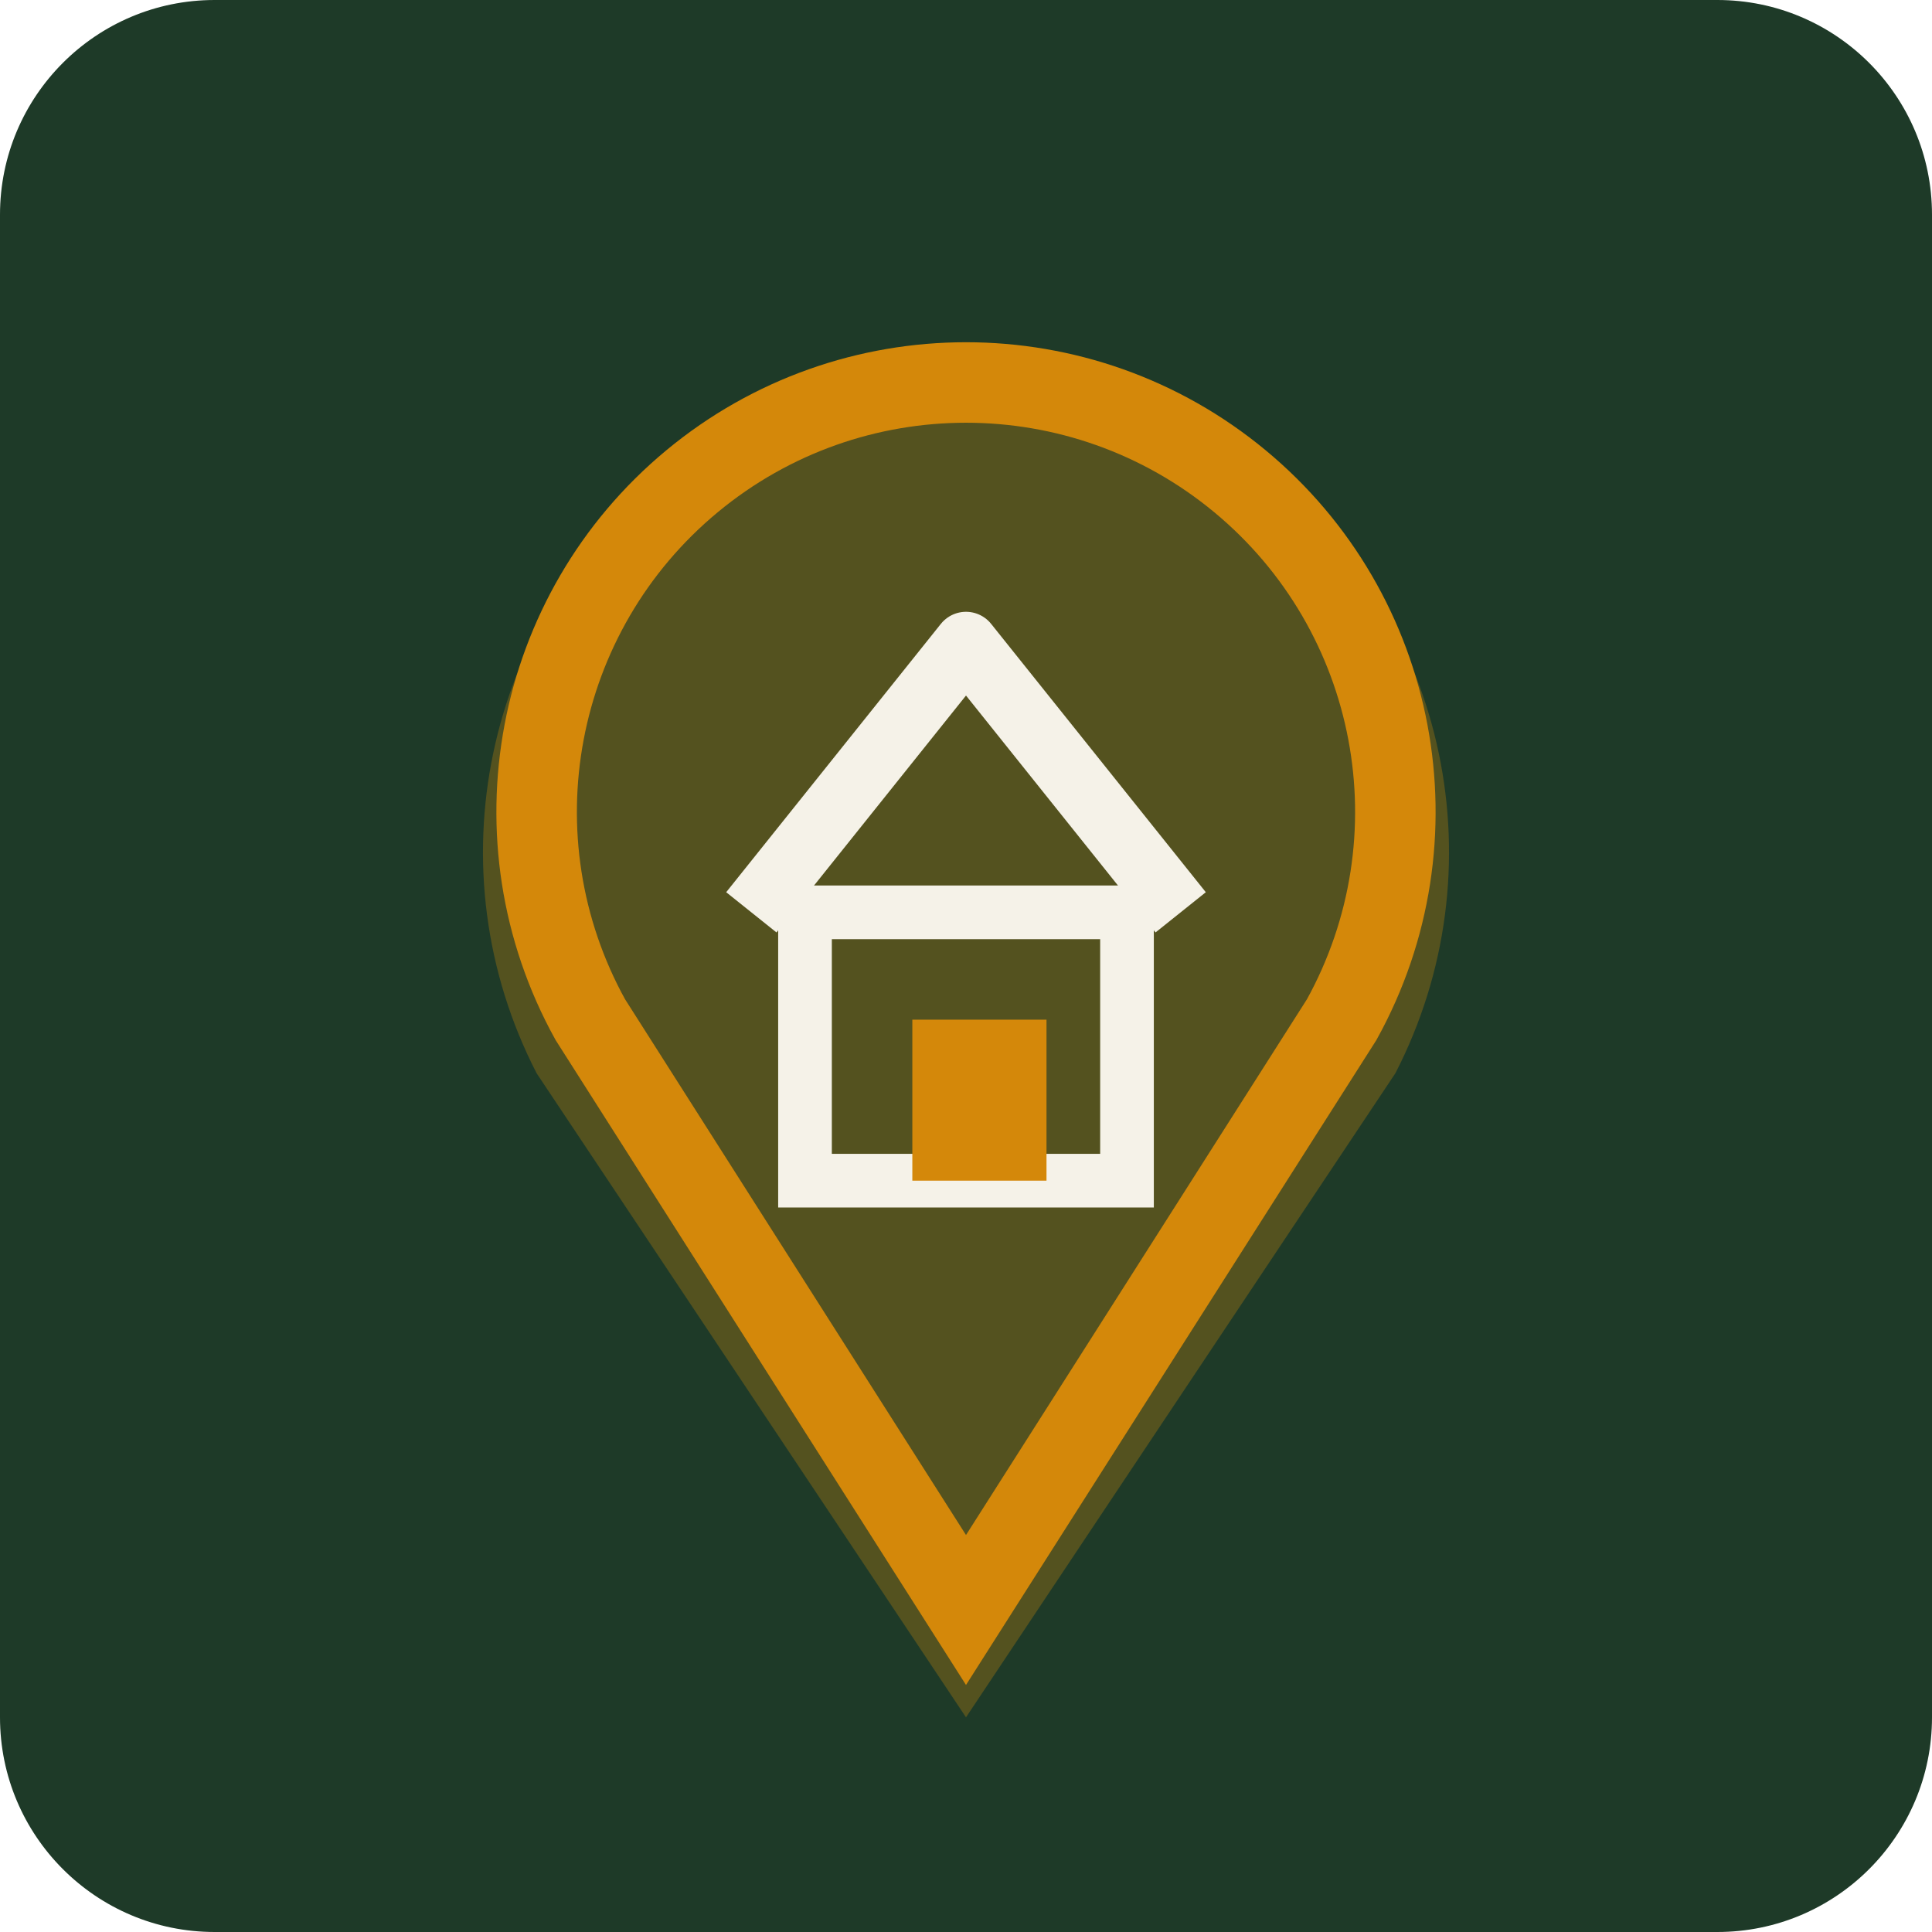
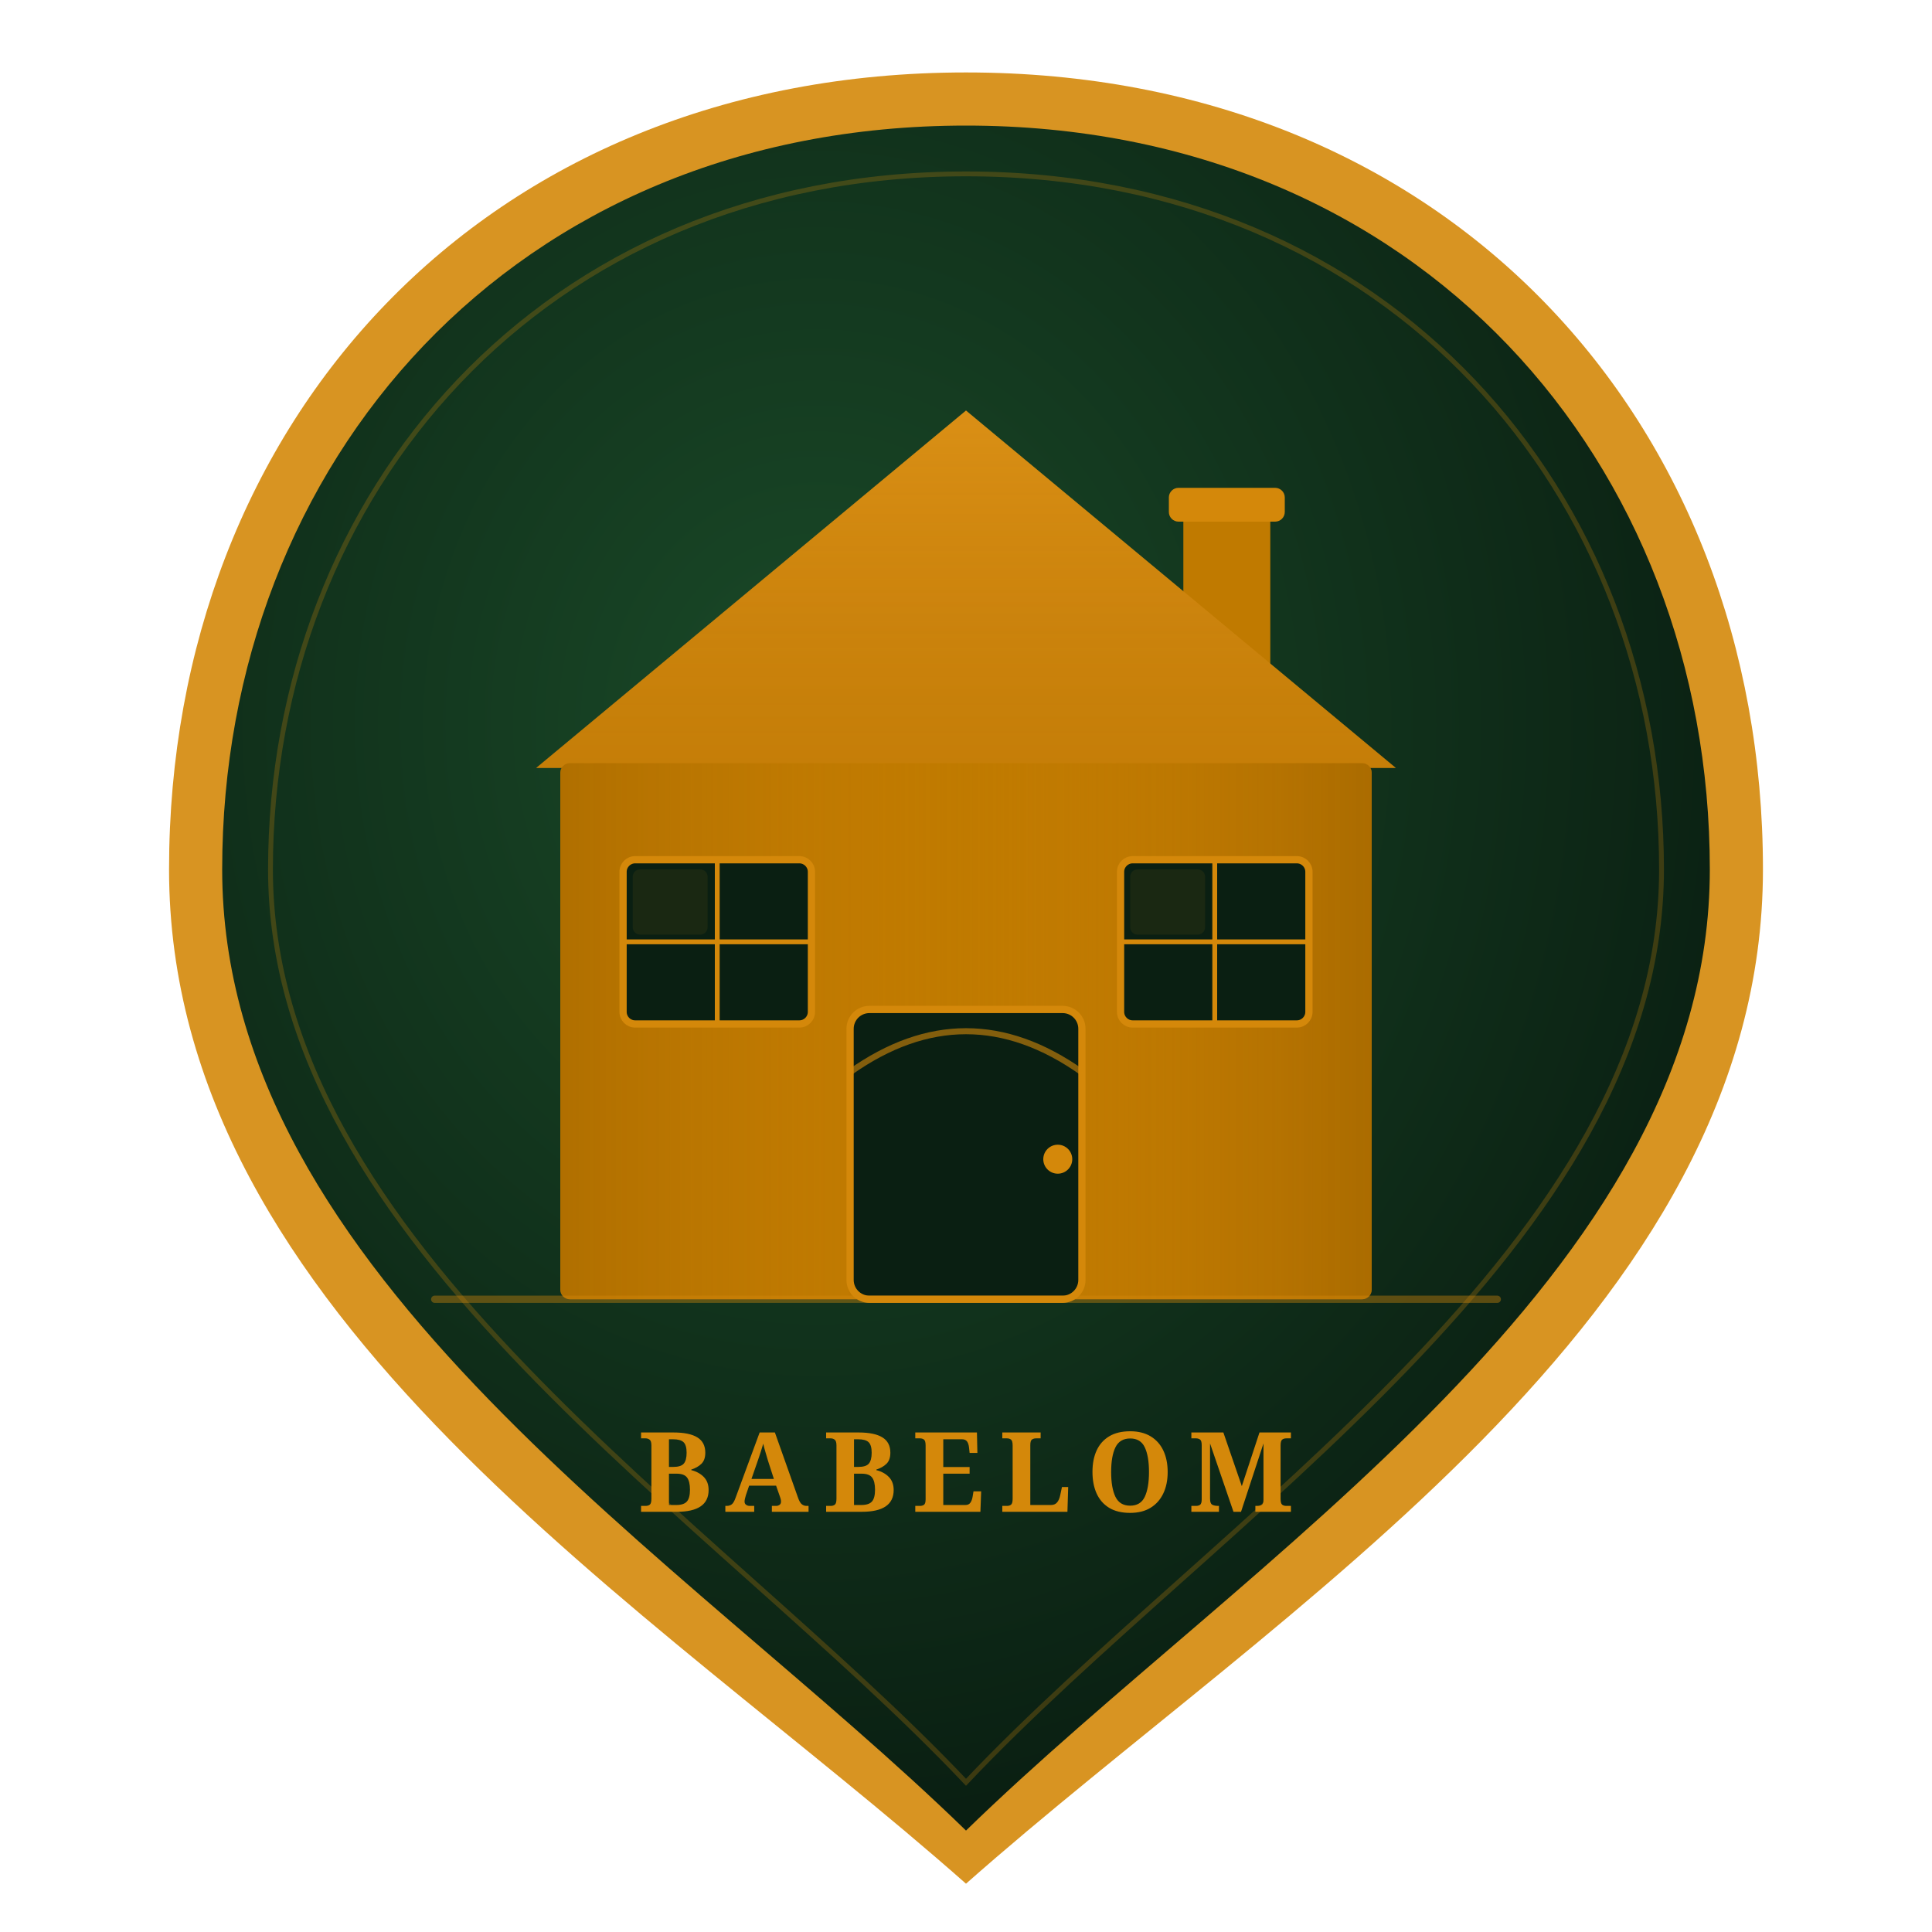
- <svg xmlns="http://www.w3.org/2000/svg" viewBox="0 0 36 36">
-   <rect width="36" height="36" fill="#1e3a28" rx="4" />
-   <path d="M18,32 Q18,32 10,20 A9,9 0 1,1 26,20 Q18,32 18,32 Z" fill="#d4880a" opacity="0.3" />
-   <path d="M18,30 Q18,30 11,19 A8,8 0 1,1 25,19 Q18,30 18,30 Z" fill="none" stroke="#d4880a" stroke-width="1.5" />
-   <polyline points="14,17 18,12 22,17" fill="none" stroke="#f5f2e8" stroke-width="1.2" stroke-linejoin="round" />
-   <rect x="15" y="17" width="6" height="5" fill="none" stroke="#f5f2e8" stroke-width="1" />
-   <rect x="17" y="19" width="2.5" height="3" fill="#d4880a" />
+ <svg xmlns="http://www.w3.org/2000/svg" viewBox="0 0 800 800" width="800" height="800">
+   <defs>
+     <clipPath id="pin-clip">
+       <path d="M400,60                 C220,60 100,190 100,360                 C100,530 280,650 400,760                 C520,650 700,530 700,360                 C700,190 580,60 400,60 Z" />
+     </clipPath>
+     <radialGradient id="bg-grad" cx="40%" cy="35%" r="65%">
+       <stop offset="0%" stop-color="#1a4a28" />
+       <stop offset="100%" stop-color="#0a1f12" />
+     </radialGradient>
+     <linearGradient id="toit-grad" x1="0" y1="0" x2="0" y2="1">
+       <stop offset="0%" stop-color="#e8a030" stop-opacity="0.3" />
+       <stop offset="100%" stop-color="#8a5500" stop-opacity="0.2" />
+     </linearGradient>
+     <linearGradient id="mur-grad" x1="0" y1="0" x2="1" y2="0">
+       <stop offset="0%" stop-color="#8a5500" stop-opacity="0.3" />
+       <stop offset="50%" stop-color="#d4880a" stop-opacity="0" />
+       <stop offset="100%" stop-color="#8a5500" stop-opacity="0.4" />
+     </linearGradient>
+   </defs>
+   <path d="M400,30             C200,30 70,175 70,360             C70,545 270,665 400,780             C530,665 730,545 730,360             C730,175 600,30 400,30 Z" fill="#d4880a" opacity="0.9" />
+   <path d="M400,52             C212,52 92,192 92,360             C92,528 284,645 400,758             C516,645 708,528 708,360             C708,192 588,52 400,52 Z" fill="url(#bg-grad)" />
+   <path d="M400,72             C224,72 112,205 112,360             C112,515 296,628 400,738             C504,628 688,515 688,360             C688,205 576,72 400,72 Z" fill="none" stroke="#d4880a" stroke-width="2" opacity="0.25" />
+   <g clip-path="url(#pin-clip)">
+     <rect x="490" y="210" width="36" height="72" rx="3" fill="#c07a00" />
+     <rect x="484" y="202" width="48" height="14" rx="4" fill="#d4880a" />
+     <polygon points="400,170 578,318 222,318" fill="#d4880a" />
+     <polygon points="400,170 578,318 222,318" fill="url(#toit-grad)" />
+     <rect x="232" y="316" width="336" height="222" rx="4" fill="#c07a00" />
+     <rect x="232" y="316" width="336" height="222" rx="4" fill="url(#mur-grad)" />
+     <rect x="352" y="418" width="96" height="120" rx="8" fill="#0a1f12" />
+     <rect x="352" y="418" width="96" height="120" rx="8" fill="none" stroke="#d4880a" stroke-width="3" />
+     <path d="M352,444 Q400,410 448,444" fill="none" stroke="#d4880a" stroke-width="2.5" opacity="0.6" />
+     <circle cx="438" cy="480" r="6" fill="#d4880a" />
+     <rect x="258" y="356" width="78" height="68" rx="5" fill="#0a1f12" />
+     <rect x="258" y="356" width="78" height="68" rx="5" fill="none" stroke="#d4880a" stroke-width="3" />
+     <line x1="297" y1="356" x2="297" y2="424" stroke="#d4880a" stroke-width="2" />
+     <line x1="258" y1="390" x2="336" y2="390" stroke="#d4880a" stroke-width="2" />
+     <rect x="262" y="360" width="31" height="27" rx="3" fill="#d4880a" opacity="0.08" />
+     <rect x="464" y="356" width="78" height="68" rx="5" fill="#0a1f12" />
+     <rect x="464" y="356" width="78" height="68" rx="5" fill="none" stroke="#d4880a" stroke-width="3" />
+     <line x1="503" y1="356" x2="503" y2="424" stroke="#d4880a" stroke-width="2" />
+     <line x1="464" y1="390" x2="542" y2="390" stroke="#d4880a" stroke-width="2" />
+     <rect x="468" y="360" width="31" height="27" rx="3" fill="#d4880a" opacity="0.08" />
+     <line x1="180" y1="538" x2="620" y2="538" stroke="#d4880a" stroke-width="3" stroke-linecap="round" opacity="0.4" />
+     <text x="400" y="626" font-family="Georgia, serif" font-size="46" font-weight="bold" fill="#d4880a" text-anchor="middle" letter-spacing="6">BABELOM</text>
+   </g>
</svg>
